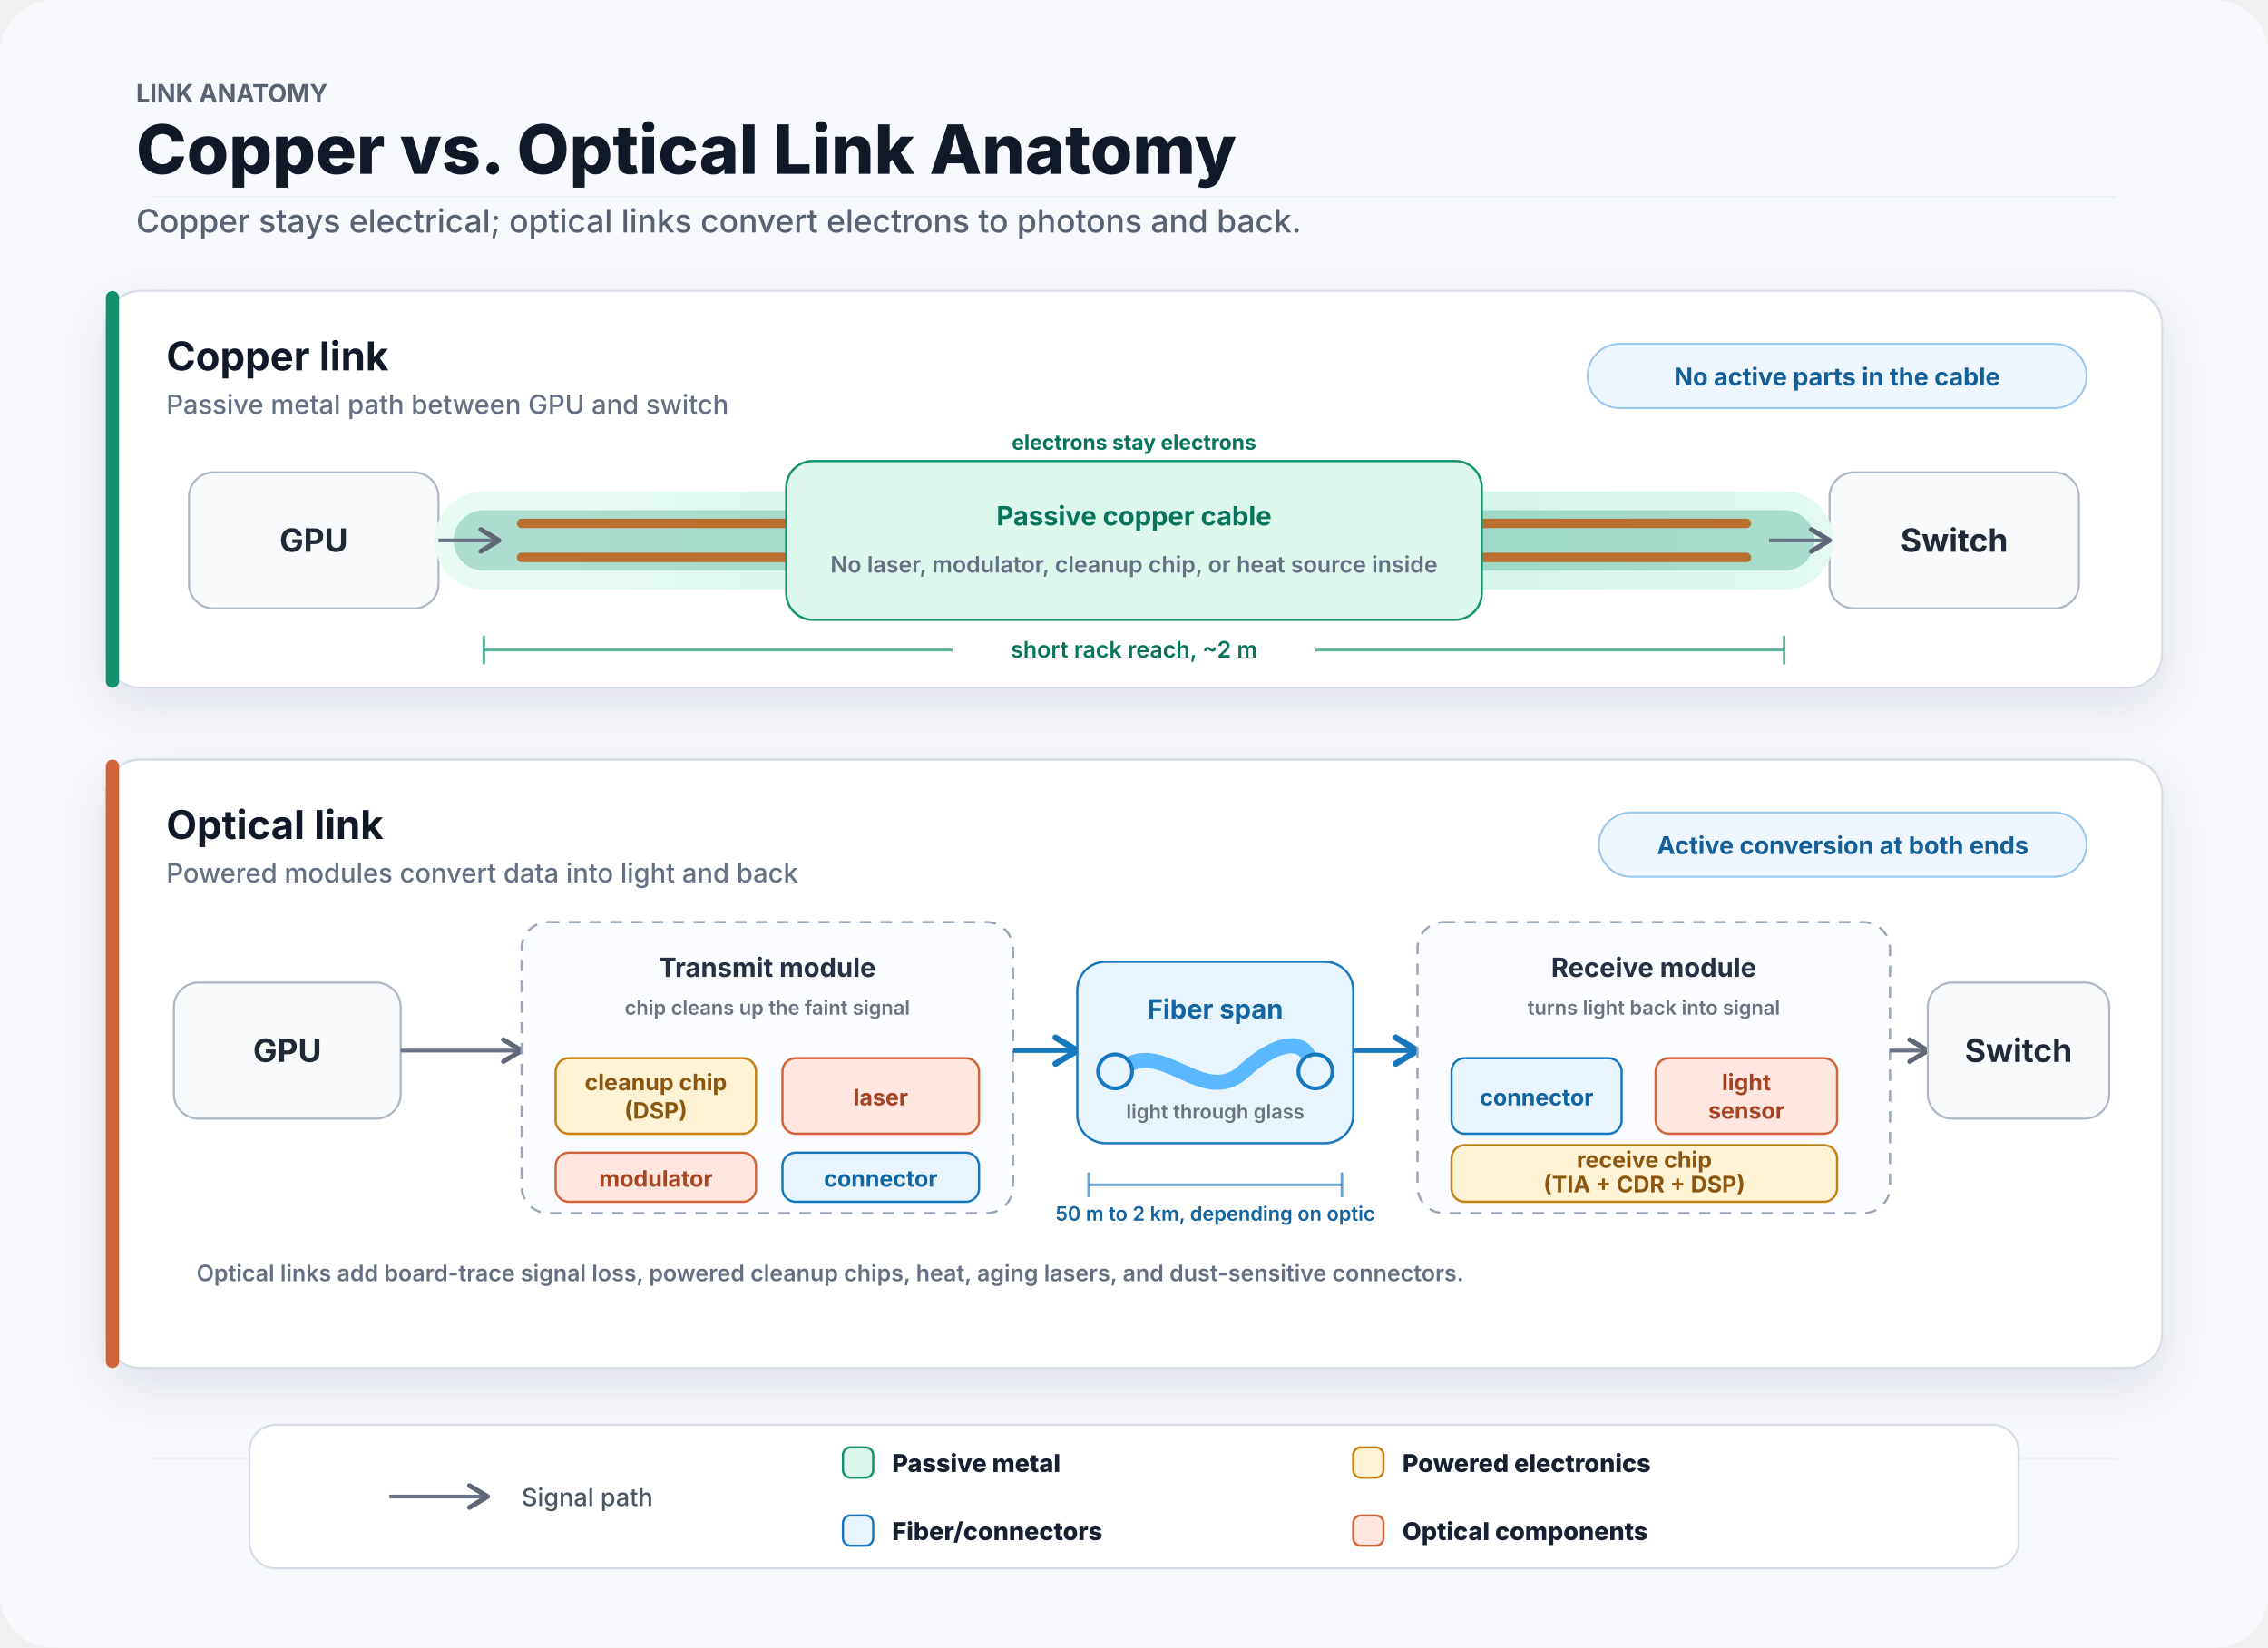
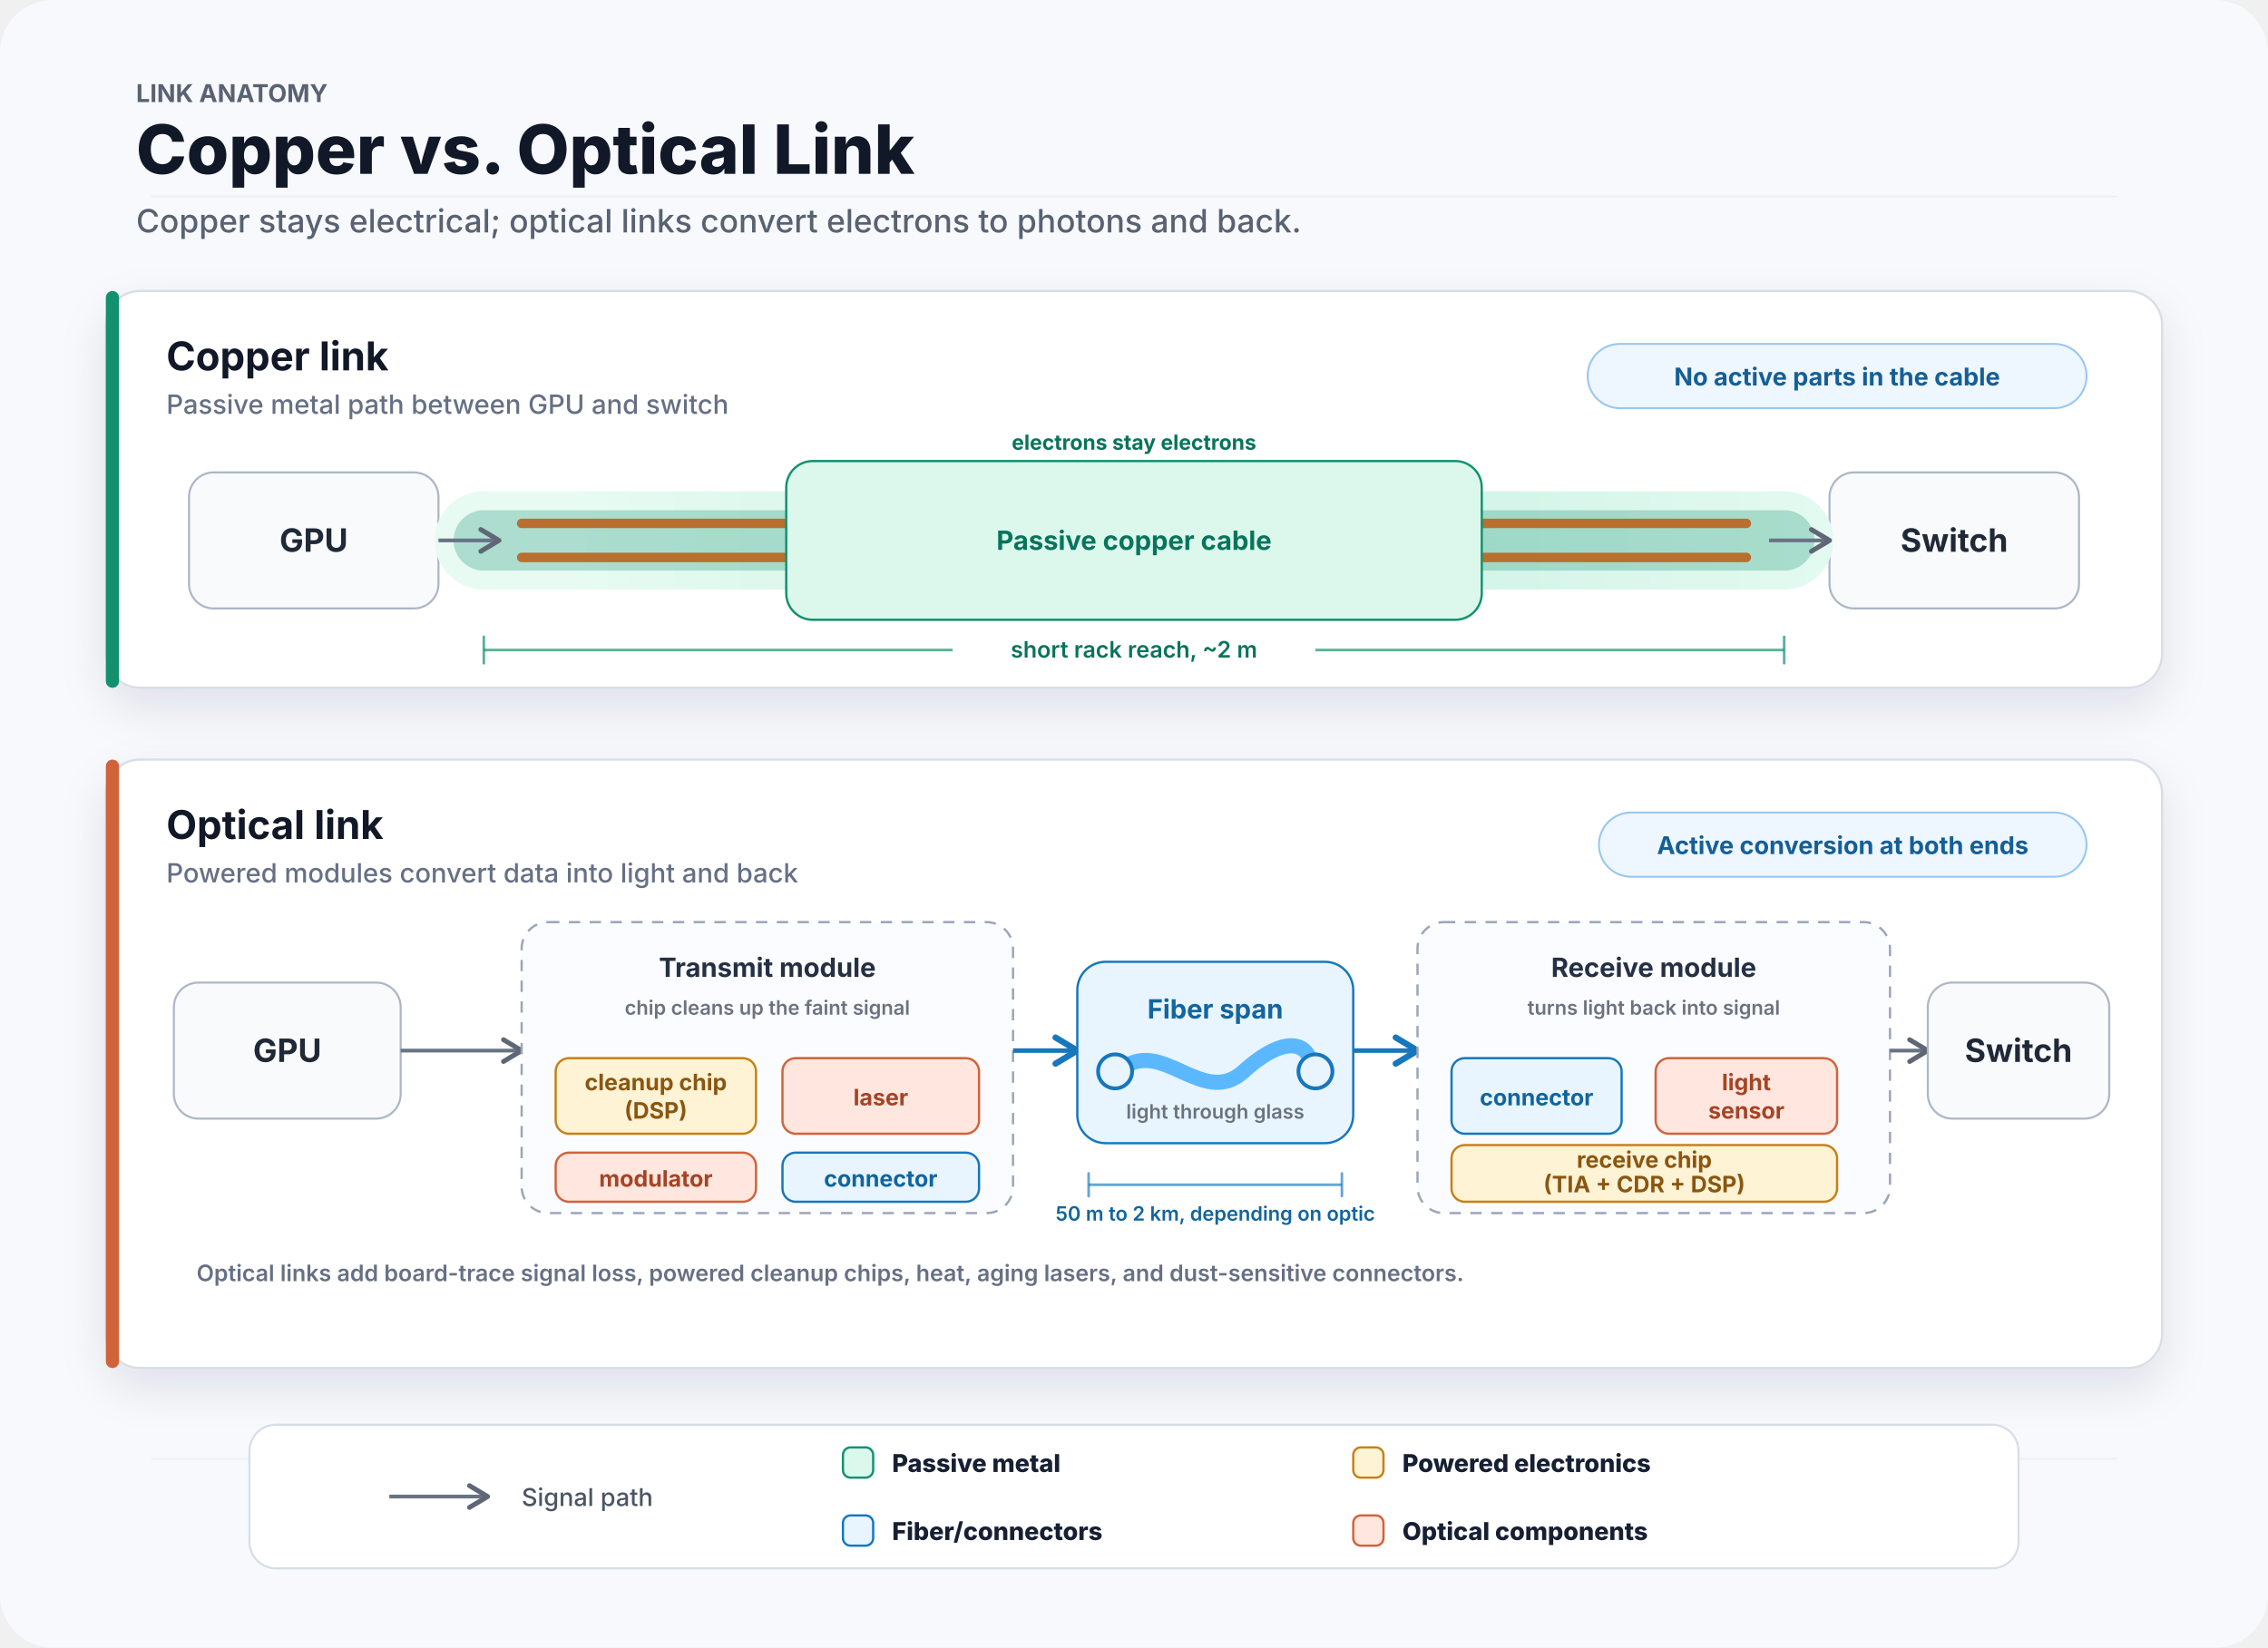
<svg xmlns="http://www.w3.org/2000/svg" width="1200" height="872" viewBox="0 0 1200 872" role="img">
  <defs>
    <filter id="soft-shadow" x="-8%" y="-12%" width="116%" height="130%">
      <feDropShadow dx="0" dy="10" stdDeviation="12" flood-color="#172033" flood-opacity="0.10" />
    </filter>
    <marker id="arrow-neutral" viewBox="0 0 10 10" refX="8" refY="5" markerWidth="8" markerHeight="8" orient="auto">
      <path d="M2 1.4 L8 5 L2 8.6" fill="none" stroke="#5f6675" stroke-width="1.6" stroke-linecap="round" stroke-linejoin="round" />
    </marker>
    <marker id="arrow-optical" viewBox="0 0 10 10" refX="8" refY="5" markerWidth="8" markerHeight="8" orient="auto">
      <path d="M2 1.4 L8 5 L2 8.6" fill="none" stroke="#1677bd" stroke-width="1.7" stroke-linecap="round" stroke-linejoin="round" />
    </marker>
    <linearGradient id="copper-cable" x1="248" y1="0" x2="952" y2="0" gradientUnits="userSpaceOnUse">
      <stop offset="0" stop-color="#e7fbf2" />
      <stop offset="0.5" stop-color="#c9f1e4" />
      <stop offset="1" stop-color="#e7fbf2" />
    </linearGradient>
    <linearGradient id="fiber-glow" x1="520" y1="0" x2="690" y2="0" gradientUnits="userSpaceOnUse">
      <stop offset="0" stop-color="#5bb8ff" />
      <stop offset="0.5" stop-color="#9ee7ff" />
      <stop offset="1" stop-color="#5bb8ff" />
    </linearGradient>
  </defs>
  <style>
    svg {
      color: #172033;
      background: #f7f9fc;
      font-family: Inter, ui-sans-serif, system-ui, -apple-system, BlinkMacSystemFont, "Segoe UI", sans-serif;
      letter-spacing: 0;
    }

    .page-bg {
      fill: #f7f9fc;
    }

    .title {
      fill: #111827;
      font-size: 36px;
      font-weight: 760;
    }

    .subtitle {
      fill: #596272;
      font-size: 17px;
      font-weight: 450;
    }

    .eyebrow {
      fill: #596272;
      font-size: 13px;
      font-weight: 700;
    }

    .lane {
      fill: #ffffff;
      stroke: #d8dde7;
      stroke-width: 1.2;
      filter: url(#soft-shadow);
    }

    .lane-title {
      fill: #111827;
      font-size: 21px;
      font-weight: 720;
    }

    .lane-subtitle {
      fill: #667085;
      font-size: 14px;
      font-weight: 460;
    }

    .endpoint {
      fill: #f8fafc;
      stroke: #aeb7c6;
      stroke-width: 1.1;
    }

    .endpoint-title {
      fill: #202938;
      font-size: 17px;
      font-weight: 720;
    }

    .endpoint-subtitle {
      fill: #6b7280;
      font-size: 11px;
      font-weight: 520;
    }

    .component-title {
      fill: #253044;
      font-size: 14px;
      font-weight: 720;
    }

    .component-label {
      font-size: 12px;
      font-weight: 680;
    }

    .small-label {
      fill: #667085;
      font-size: 12px;
      font-weight: 560;
    }

    .micro-label {
      fill: #6b7280;
      font-size: 10.5px;
      font-weight: 620;
    }

    .path-label {
      fill: #566070;
      font-size: 11px;
      font-weight: 720;
    }

    .count-badge {
      fill: #eef6ff;
      stroke: #98c7f0;
      stroke-width: 1;
    }

    .count-text {
      fill: #155f97;
      font-size: 13px;
      font-weight: 720;
    }

    .passive {
      fill: #dcf8ed;
      stroke: #13916f;
      stroke-width: 1.2;
    }

    .passive-text {
      fill: #08745c;
    }

    .active {
      fill: #fff3d6;
      stroke: #c68116;
      stroke-width: 1.2;
    }

    .active-text {
      fill: #8b5610;
    }

    .aging {
      fill: #ffe7df;
      stroke: #d1633a;
      stroke-width: 1.2;
    }

    .aging-text {
      fill: #a54425;
    }

    .fiber {
      fill: #e8f5ff;
      stroke: #1677bd;
      stroke-width: 1.2;
    }

    .fiber-text {
      fill: #12659f;
    }

    .transceiver {
      fill: #fbfcff;
      stroke: #9aa5b8;
      stroke-width: 1.2;
      stroke-dasharray: 6 5;
    }

    .signal-neutral {
      stroke: #697386;
      stroke-width: 2;
      fill: none;
      marker-end: url(#arrow-neutral);
    }

    .signal-optical {
      stroke: #1677bd;
      stroke-width: 2.4;
      fill: none;
      marker-end: url(#arrow-optical);
    }

    .footer {
      fill: #ffffff;
      stroke: #d8dde7;
      stroke-width: 1.1;
    }

    .footer-text {
      fill: #4b5563;
      font-size: 13px;
      font-weight: 520;
    }

    .footer-strong {
      fill: #172033;
      font-size: 13px;
      font-weight: 760;
    }
  </style>
  <rect class="page-bg" width="1200" height="872" rx="28" />
  <g aria-hidden="true" opacity="0.55">
    <path d="M80 104 H1120" stroke="#e5e9f1" stroke-width="1" />
    <path d="M80 362 H1120" stroke="#e5e9f1" stroke-width="1" />
    <path d="M80 772 H1120" stroke="#e5e9f1" stroke-width="1" />
  </g>
  <text class="eyebrow" x="72" y="54">LINK ANATOMY</text>
-   <text class="title" x="72" y="92">Copper vs. Optical Link Anatomy</text>
+   <text class="title" x="72" y="92">Copper vs. Optical Link</text>
  <text class="subtitle" x="72" y="123">Copper stays electrical; optical links convert electrons to photons and back.</text>
  <g transform="translate(56 154)">
    <rect class="lane" x="0" y="0" width="1088" height="210" rx="18" />
    <rect x="0" y="0" width="7" height="210" rx="3.5" fill="#13916f" />
    <text class="lane-title" x="32" y="42">Copper link</text>
    <text class="lane-subtitle" x="32" y="65">Passive metal path between GPU and switch</text>
    <g transform="translate(784 28)">
      <rect class="count-badge" x="0" y="0" width="264" height="34" rx="17" />
      <text class="count-text" x="132" y="22" text-anchor="middle">No active parts in the cable</text>
    </g>
    <g transform="translate(44 96)">
      <rect class="endpoint" x="0" y="0" width="132" height="72" rx="13" />
      <text class="endpoint-title" x="66" y="42" text-anchor="middle">GPU</text>
    </g>
    <g transform="translate(912 96)">
      <rect class="endpoint" x="0" y="0" width="132" height="72" rx="13" />
      <text class="endpoint-title" x="66" y="42" text-anchor="middle">Switch</text>
    </g>
    <g>
      <path d="M200 132 H888" stroke="url(#copper-cable)" stroke-width="52" stroke-linecap="round" />
      <path d="M200 132 H888" stroke="#13916f" stroke-width="32" stroke-linecap="round" opacity="0.28" />
      <path d="M220 123 H868" stroke="#b86f2f" stroke-width="5" stroke-linecap="round" />
      <path d="M220 141 H868" stroke="#b86f2f" stroke-width="5" stroke-linecap="round" />
      <rect class="passive" x="360" y="90" width="368" height="84" rx="14" />
-       <text class="component-title passive-text" x="544" y="124" text-anchor="middle">Passive copper cable</text>
-       <text class="small-label" x="544" y="149" text-anchor="middle">No laser, modulator, cleanup chip, or heat source inside</text>
+       <text class="component-title passive-text" x="544" y="137" text-anchor="middle">Passive copper cable</text>
      <text class="path-label passive-text" x="544" y="84" text-anchor="middle">electrons stay electrons</text>
      <path class="signal-neutral" d="M176 132 H208" />
      <path class="signal-neutral" d="M880 132 H912" />
      <path d="M200 183 V197 M888 183 V197" stroke="#13916f" stroke-width="1.4" opacity="0.7" stroke-linecap="round" />
      <path d="M200 190 H448" stroke="#13916f" stroke-width="1.4" opacity="0.7" />
      <path d="M640 190 H888" stroke="#13916f" stroke-width="1.4" opacity="0.7" />
      <text class="small-label passive-text" x="544" y="194" text-anchor="middle">short rack reach, ~2 m</text>
    </g>
  </g>
  <g transform="translate(56 402)">
    <rect class="lane" x="0" y="0" width="1088" height="322" rx="18" />
    <rect x="0" y="0" width="7" height="322" rx="3.5" fill="#d1633a" />
    <text class="lane-title" x="32" y="42">Optical link</text>
    <text class="lane-subtitle" x="32" y="65">Powered modules convert data into light and back</text>
    <g transform="translate(790 28)">
      <rect class="count-badge" x="0" y="0" width="258" height="34" rx="17" />
      <text class="count-text" x="129" y="22" text-anchor="middle">Active conversion at both ends</text>
    </g>
    <g transform="translate(36 118)">
      <rect class="endpoint" x="0" y="0" width="120" height="72" rx="13" />
      <text class="endpoint-title" x="60" y="42" text-anchor="middle">GPU</text>
    </g>
    <path class="signal-neutral" d="M156 154 H220" />
    <g transform="translate(220 86)">
      <rect class="transceiver" x="0" y="0" width="260" height="154" rx="14" />
      <text class="component-title" x="130" y="29" text-anchor="middle">Transmit module</text>
      <text class="micro-label" x="130" y="49" text-anchor="middle">chip cleans up the faint signal</text>
      <rect class="active" x="18" y="72" width="106" height="40" rx="7" />
      <text class="component-label active-text" x="71" y="89" text-anchor="middle">cleanup chip</text>
      <text class="component-label active-text" x="71" y="104" text-anchor="middle">(DSP)</text>
      <rect class="aging" x="138" y="72" width="104" height="40" rx="7" />
      <text class="component-label aging-text" x="190" y="97" text-anchor="middle">laser</text>
      <rect class="aging" x="18" y="122" width="106" height="26" rx="7" />
      <text class="component-label aging-text" x="71" y="140" text-anchor="middle">modulator</text>
      <rect class="fiber" x="138" y="122" width="104" height="26" rx="7" />
      <text class="component-label fiber-text" x="190" y="140" text-anchor="middle">connector</text>
    </g>
    <path class="signal-optical" d="M480 154 H514" />
    <g transform="translate(514 107)">
      <rect class="fiber" x="0" y="0" width="146" height="96" rx="15" />
      <text class="component-title fiber-text" x="73" y="30" text-anchor="middle">Fiber span</text>
      <path d="M22 58 C44 38, 66 78, 88 58 S124 42, 124 58" stroke="url(#fiber-glow)" stroke-width="8" fill="none" stroke-linecap="round" />
      <circle cx="20" cy="58" r="9" fill="#e8f5ff" stroke="#1677bd" stroke-width="2" />
      <circle cx="126" cy="58" r="9" fill="#e8f5ff" stroke="#1677bd" stroke-width="2" />
      <text class="micro-label" x="73" y="83" text-anchor="middle">light through glass</text>
      <path d="M6 112 V124 M140 112 V124" stroke="#1677bd" stroke-width="1.4" opacity="0.65" stroke-linecap="round" />
      <path d="M6 118 H140" stroke="#1677bd" stroke-width="1.4" opacity="0.65" />
      <text class="micro-label fiber-text" x="73" y="137" text-anchor="middle">50 m to 2 km, depending on optic</text>
    </g>
    <path class="signal-optical" d="M660 154 H694" />
    <g transform="translate(694 86)">
      <rect class="transceiver" x="0" y="0" width="250" height="154" rx="14" />
      <text class="component-title" x="125" y="29" text-anchor="middle">Receive module</text>
      <text class="micro-label" x="125" y="49" text-anchor="middle">turns light back into signal</text>
      <rect class="fiber" x="18" y="72" width="90" height="40" rx="7" />
      <text class="component-label fiber-text" x="63" y="97" text-anchor="middle">connector</text>
      <rect class="aging" x="126" y="72" width="96" height="40" rx="7" />
      <text class="component-label aging-text" x="174" y="89" text-anchor="middle">light</text>
      <text class="component-label aging-text" x="174" y="104" text-anchor="middle">sensor</text>
      <rect class="active" x="18" y="118" width="204" height="30" rx="7" />
      <text class="component-label active-text" x="120" y="130" text-anchor="middle">receive chip</text>
      <text class="component-label active-text" x="120" y="143" text-anchor="middle">(TIA + CDR + DSP)</text>
    </g>
    <path class="signal-neutral" d="M944 154 H964" />
    <g transform="translate(964 118)">
      <rect class="endpoint" x="0" y="0" width="96" height="72" rx="13" />
      <text class="endpoint-title" x="48" y="42" text-anchor="middle">Switch</text>
    </g>
    <g transform="translate(48 276)">
      <text class="small-label" x="0" y="0">Optical links add board-trace signal loss, powered cleanup chips, heat, aging lasers, and dust-sensitive connectors.</text>
    </g>
  </g>
  <g transform="translate(132 792)">
    <rect class="footer" x="0" y="-38" width="936" height="76" rx="14" />
    <path d="M74 0 H126" class="signal-neutral" />
    <text class="footer-text" x="144" y="5">Signal path</text>
    <rect class="passive" x="314" y="-26" width="16" height="16" rx="4" />
    <text class="footer-strong" x="340" y="-13">Passive metal</text>
    <rect class="active" x="584" y="-26" width="16" height="16" rx="4" />
    <text class="footer-strong" x="610" y="-13">Powered electronics</text>
    <rect class="fiber" x="314" y="10" width="16" height="16" rx="4" />
    <text class="footer-strong" x="340" y="23">Fiber/connectors</text>
    <rect class="aging" x="584" y="10" width="16" height="16" rx="4" />
    <text class="footer-strong" x="610" y="23">Optical components</text>
  </g>
</svg>
